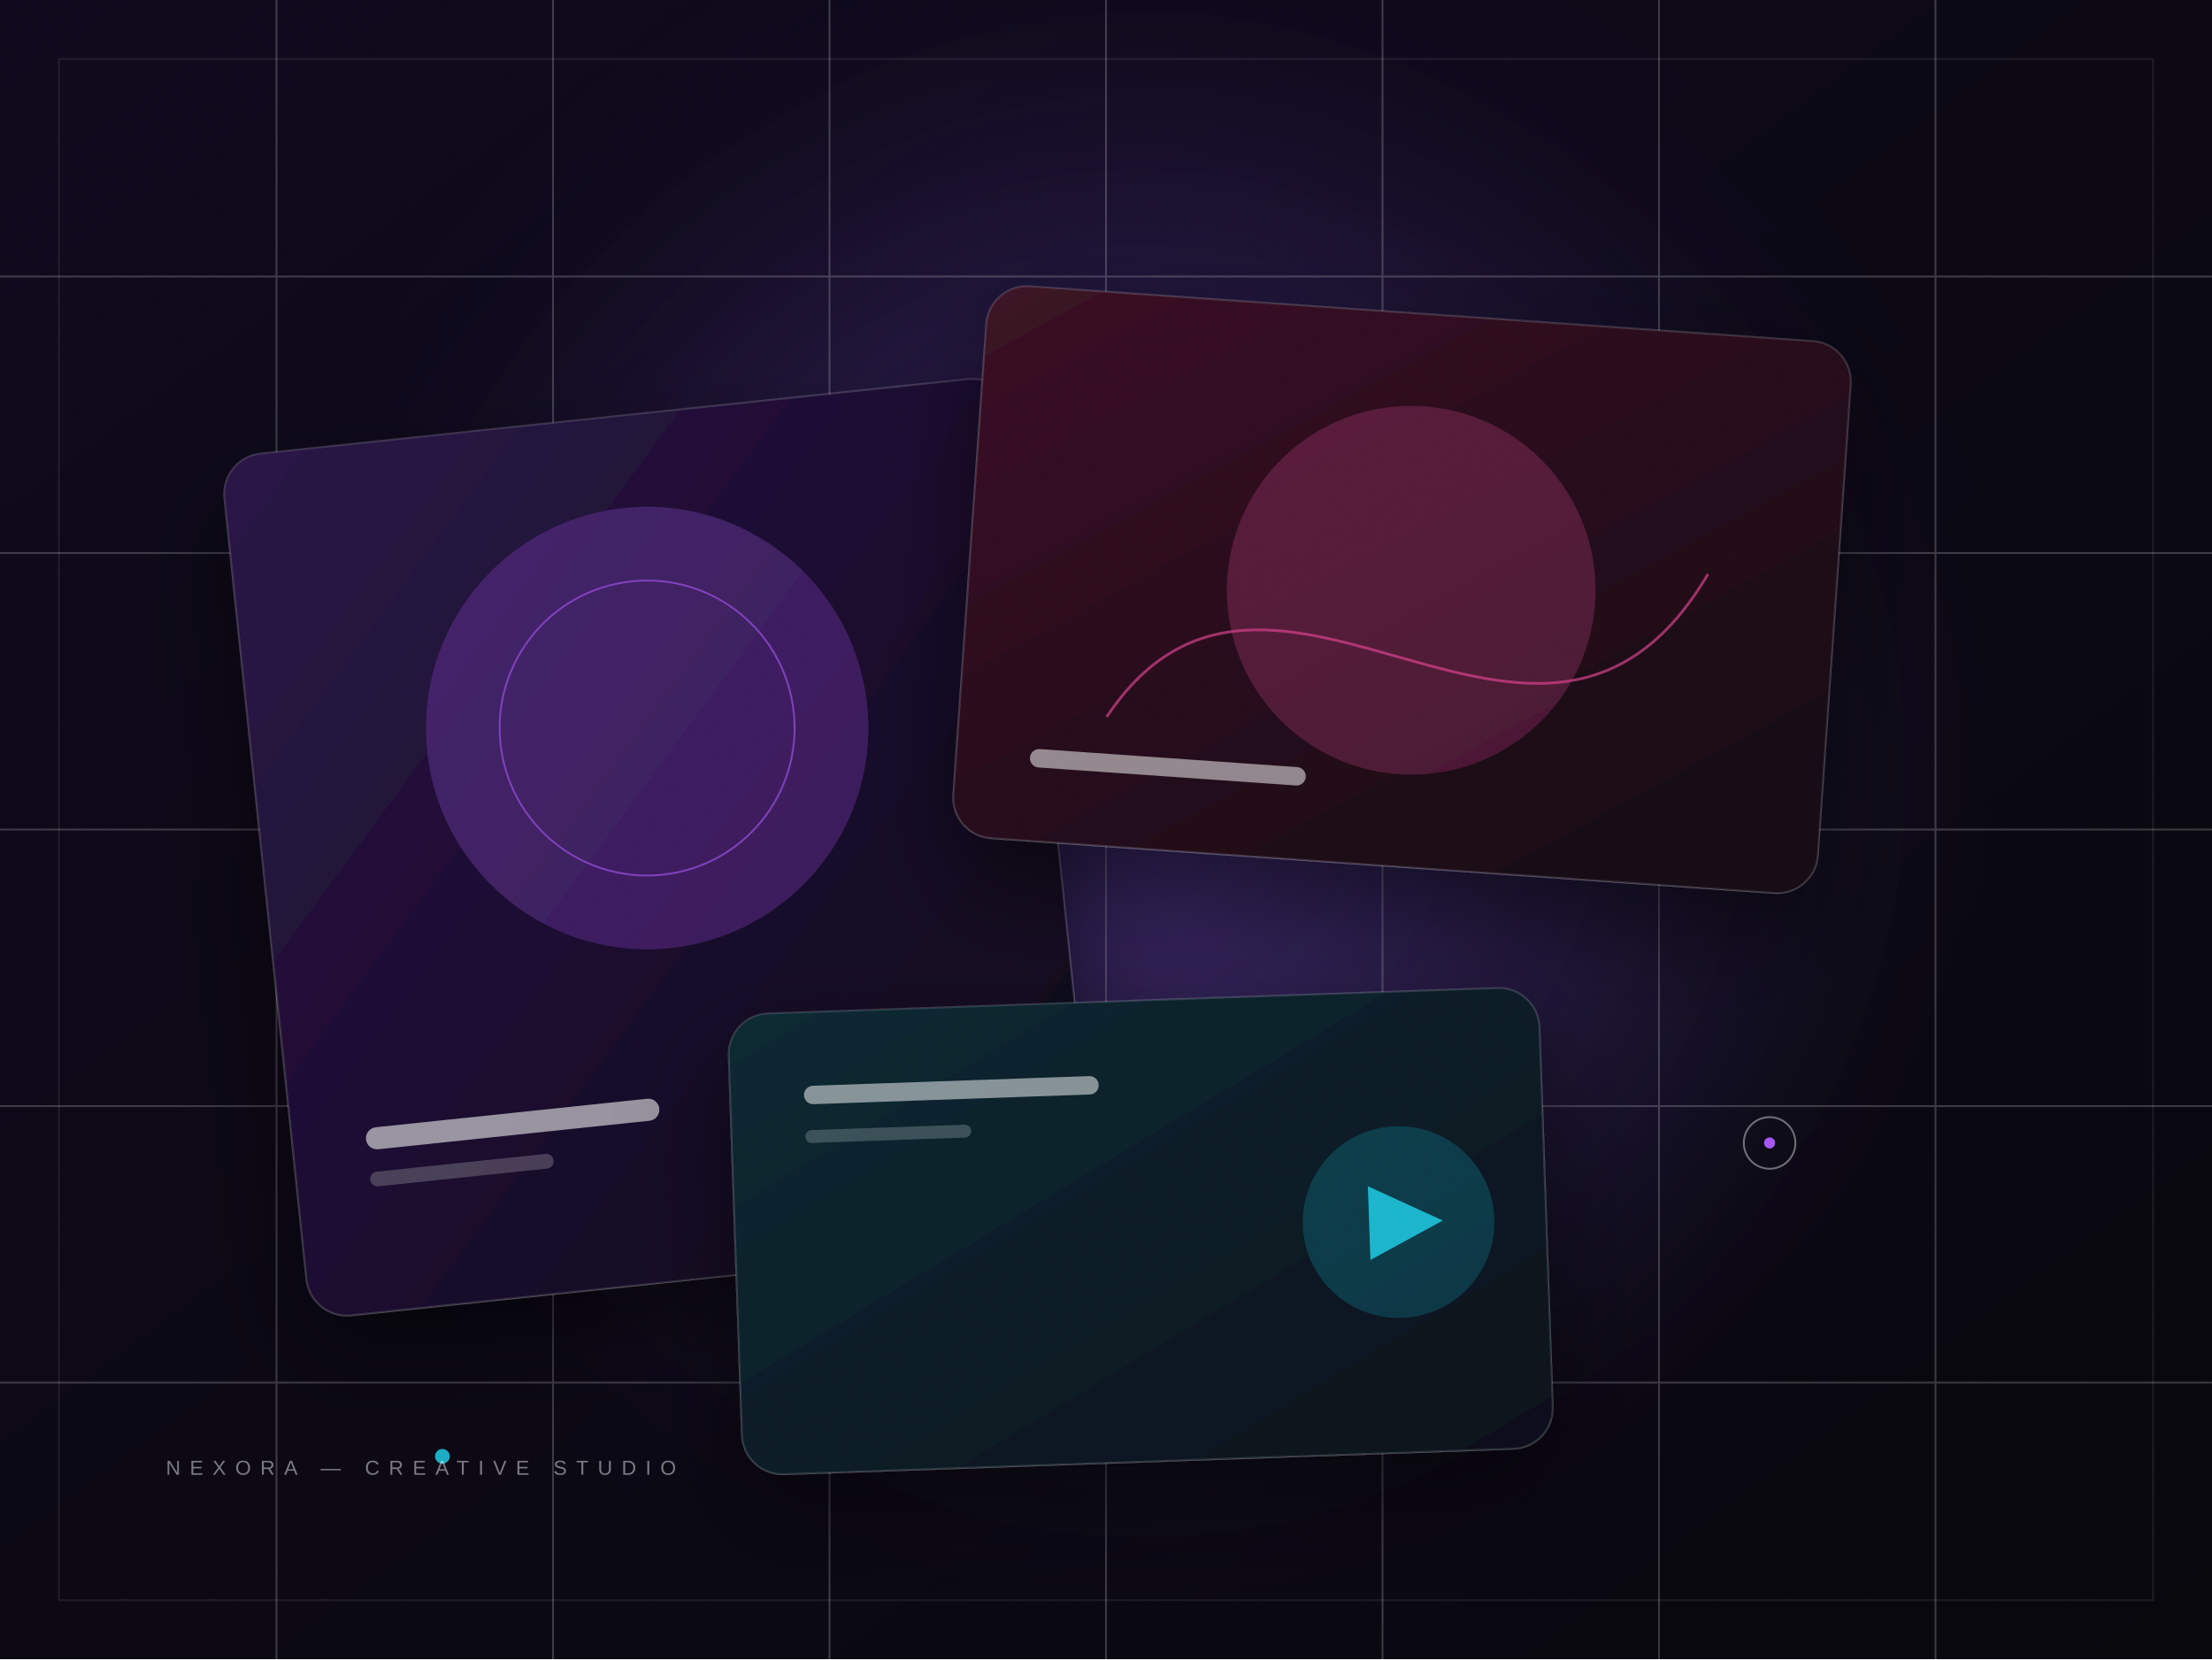
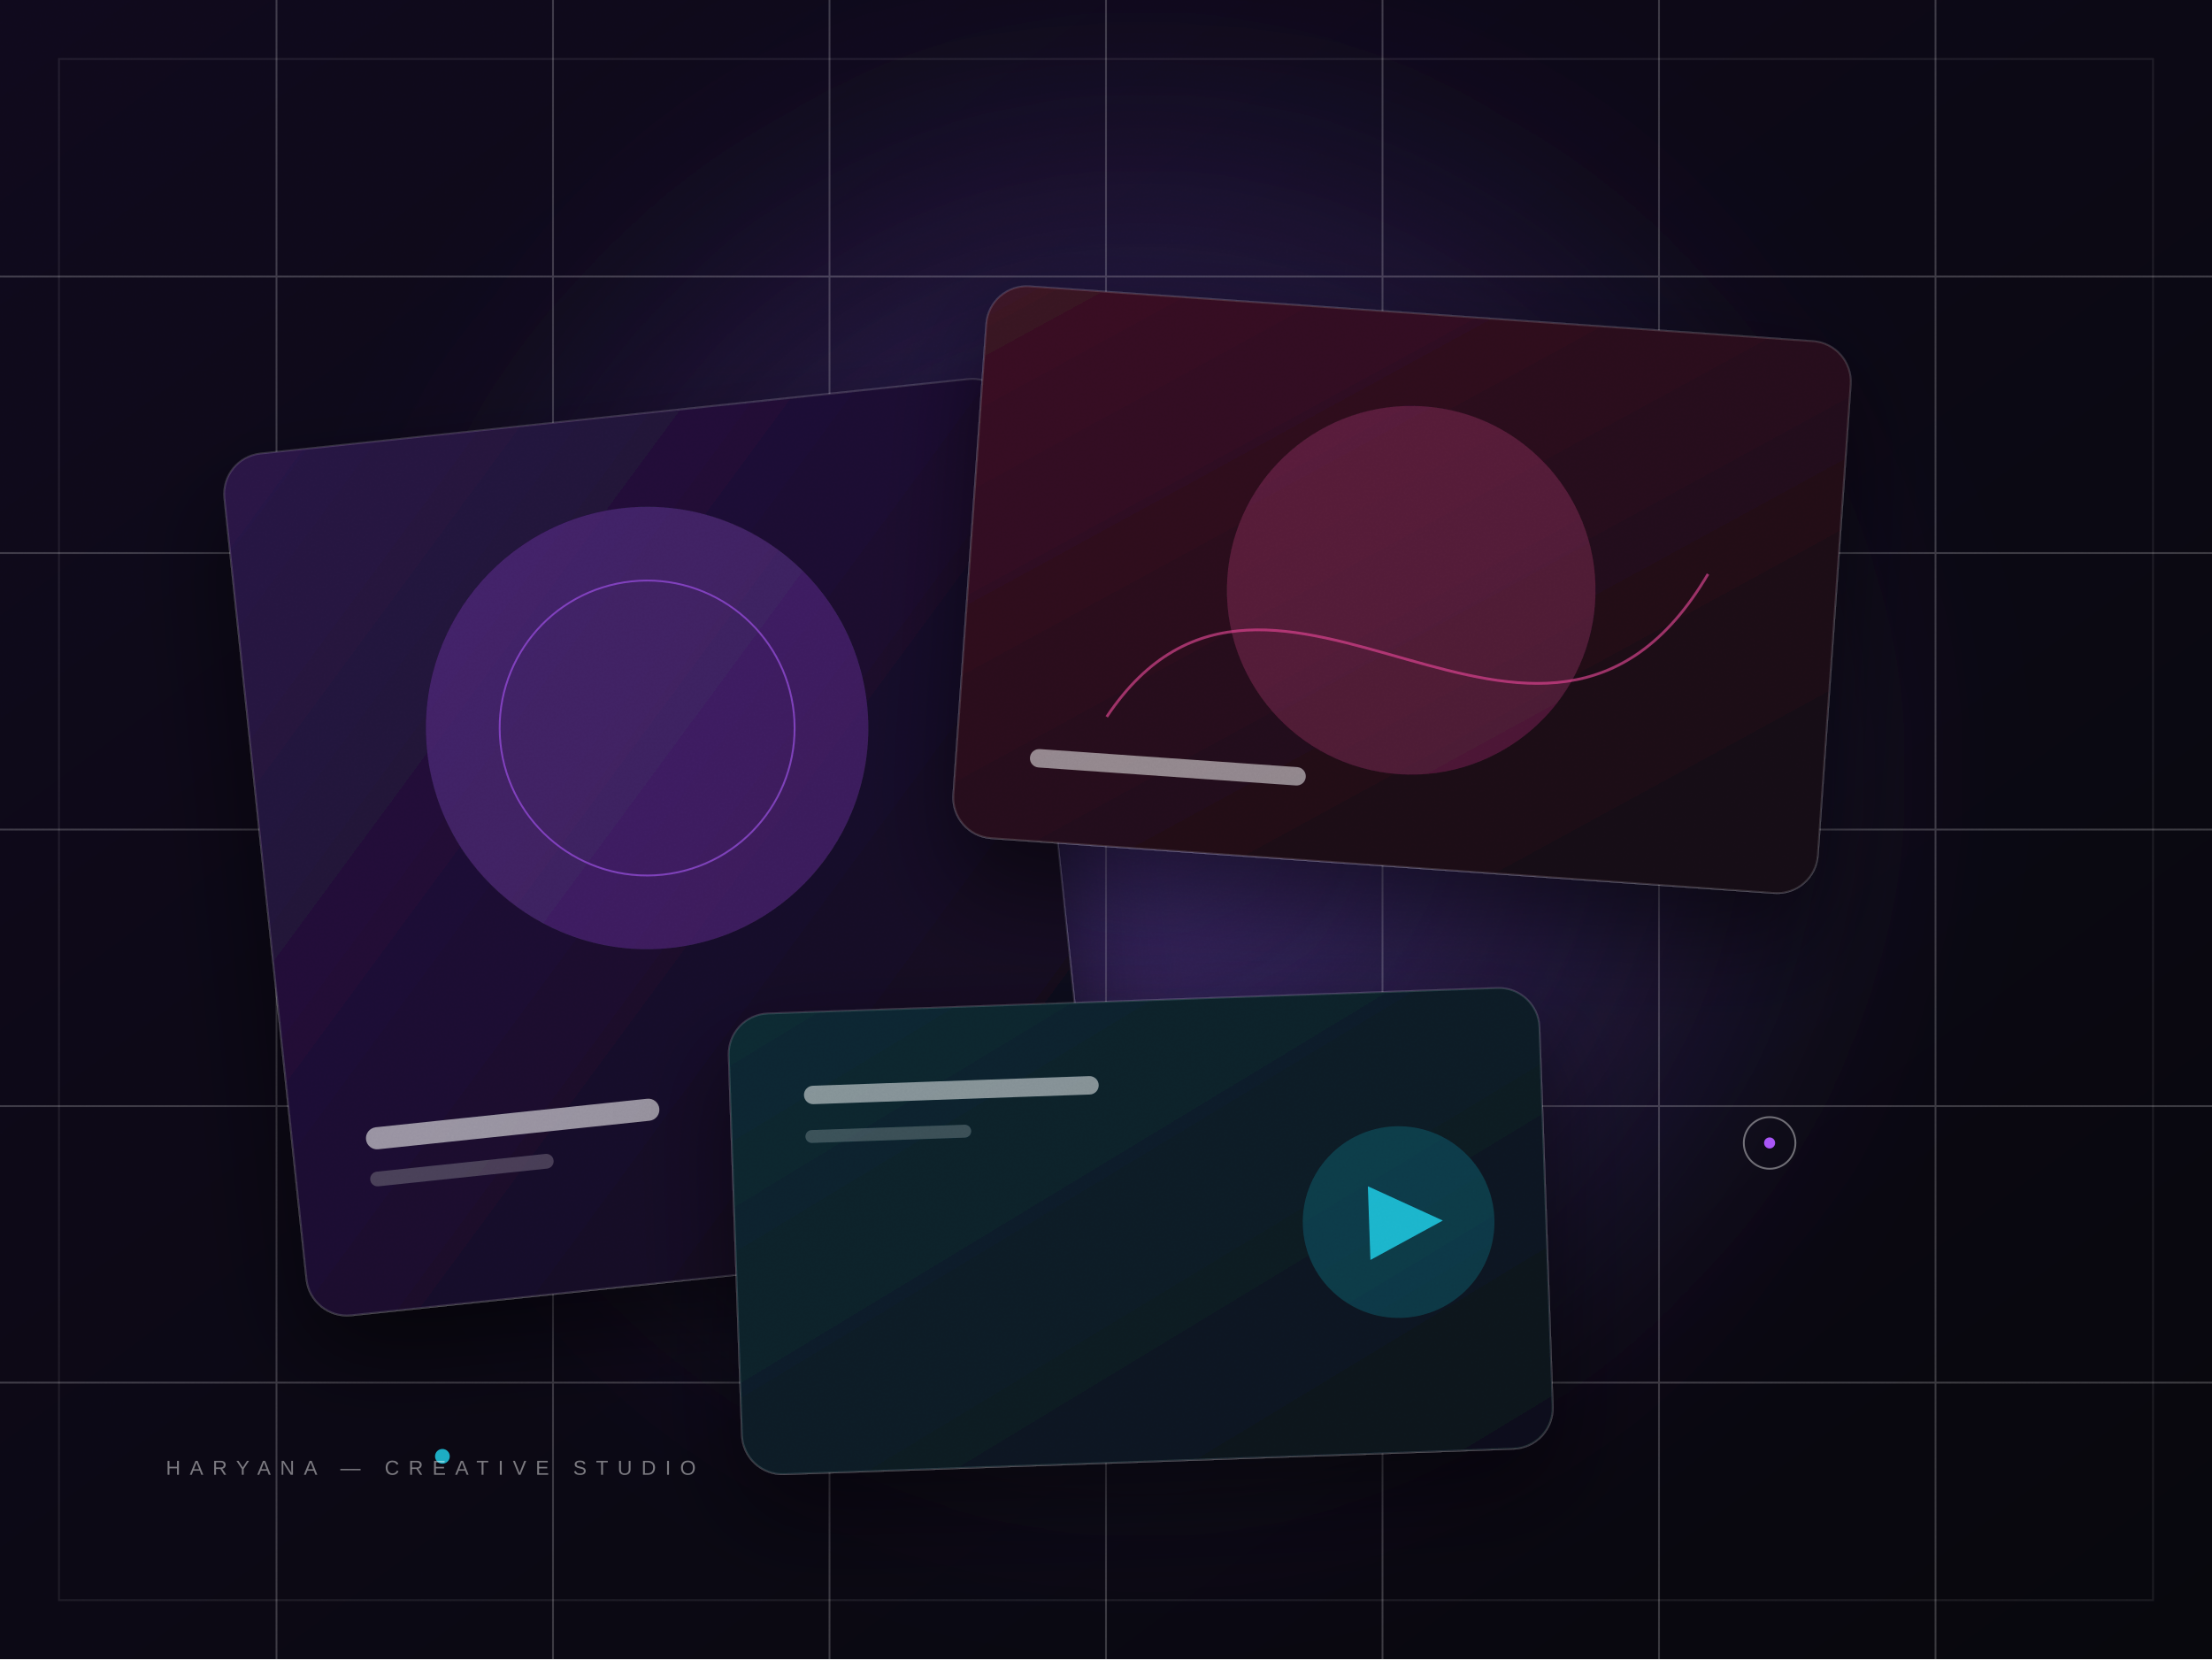
<svg xmlns="http://www.w3.org/2000/svg" width="1200" height="900" viewBox="0 0 1200 900" role="img">
  <defs>
    <linearGradient id="bg-studio" x1="0" y1="0" x2="1" y2="1">
      <stop offset="0" stop-color="#100A1D" />
      <stop offset="1" stop-color="#08080D" />
    </linearGradient>
    <radialGradient id="glow-studio" cx="50%" cy="50%" r="50%">
      <stop offset="0" stop-color="#8B5CF6" stop-opacity="0.4" />
      <stop offset="1" stop-color="#8B5CF6" stop-opacity="0" />
    </radialGradient>
    <linearGradient id="panelA-studio" x1="0" y1="0" x2="1" y2="1">
      <stop offset="0" stop-color="#2A1546" />
      <stop offset="1" stop-color="#0D0918" />
    </linearGradient>
    <linearGradient id="panelB-studio" x1="0" y1="0" x2="1" y2="1">
      <stop offset="0" stop-color="#3B1225" />
      <stop offset="1" stop-color="#120A12" />
    </linearGradient>
    <linearGradient id="panelC-studio" x1="0" y1="0" x2="1" y2="1">
      <stop offset="0" stop-color="#0B2A33" />
      <stop offset="1" stop-color="#08101A" />
    </linearGradient>
    <filter id="blur-studio">
      <feGaussianBlur stdDeviation="50" />
    </filter>
    <filter id="shadow-studio" x="-30%" y="-30%" width="160%" height="160%">
      <feDropShadow dx="0" dy="24" stdDeviation="26" flood-color="#000" flood-opacity="0.5" />
    </filter>
    <filter id="grain-studio" x="0" y="0" width="100%" height="100%">
      <feTurbulence type="fractalNoise" baseFrequency="0.85" numOctaves="3" stitchTiles="stitch" />
      <feColorMatrix type="saturate" values="0" />
      <feComponentTransfer>
        <feFuncA type="linear" slope="0.3" />
      </feComponentTransfer>
    </filter>
  </defs>
  <rect width="1200" height="900" fill="url(#bg-studio)" />
  <circle cx="620" cy="420" r="420" fill="url(#glow-studio)" filter="url(#blur-studio)" />
  <g opacity="0.2" stroke="#FFFFFF">
    <path d="M0 150 H1200" />
    <path d="M0 300 H1200" />
    <path d="M0 450 H1200" />
    <path d="M0 600 H1200" />
    <path d="M0 750 H1200" />
    <path d="M150 0 V900" />
    <path d="M300 0 V900" />
    <path d="M450 0 V900" />
    <path d="M600 0 V900" />
    <path d="M750 0 V900" />
    <path d="M900 0 V900" />
    <path d="M1050 0 V900" />
  </g>
  <g transform="rotate(-6 400 430)" filter="url(#shadow-studio)">
    <rect x="140" y="220" width="430" height="470" rx="22" fill="url(#panelA-studio)" stroke="#FFFFFF" stroke-opacity="0.14" />
    <circle cx="355" cy="390" r="120" fill="#A855F7" opacity="0.24" />
    <circle cx="355" cy="390" r="80" fill="none" stroke="#A855F7" stroke-opacity="0.6" />
    <rect x="180" y="590" width="160" height="12" rx="6" fill="#FFFFFF" opacity="0.55" />
    <rect x="180" y="614" width="100" height="8" rx="4" fill="#FFFFFF" opacity="0.2" />
  </g>
  <g transform="rotate(4 760 400)" filter="url(#shadow-studio)">
    <rect x="520" y="170" width="470" height="300" rx="22" fill="url(#panelB-studio)" stroke="#FFFFFF" stroke-opacity="0.14" />
    <circle cx="760" cy="320" r="100" fill="#EC4899" opacity="0.22" />
    <path d="M600 400 C680 260 840 460 920 300" stroke="#EC4899" stroke-width="1.5" fill="none" opacity="0.6" />
    <rect x="560" y="420" width="150" height="10" rx="5" fill="#FFFFFF" opacity="0.5" />
  </g>
  <g transform="rotate(-2 700 700)" filter="url(#shadow-studio)">
    <rect x="400" y="540" width="440" height="250" rx="22" fill="url(#panelC-studio)" stroke="#FFFFFF" stroke-opacity="0.14" />
    <rect x="440" y="580" width="160" height="10" rx="5" fill="#FFFFFF" opacity="0.5" />
    <rect x="440" y="604" width="90" height="7" rx="3.5" fill="#FFFFFF" opacity="0.2" />
    <circle cx="760" cy="665" r="52" fill="#22D3EE" opacity="0.18" />
    <path d="M744 645 L784 665 L744 685 Z" fill="#22D3EE" opacity="0.8" />
  </g>
  <g>
    <circle cx="960" cy="620" r="14" fill="none" stroke="#FFFFFF" stroke-opacity="0.4" />
    <circle cx="960" cy="620" r="3" fill="#A855F7" />
    <circle cx="240" cy="790" r="4" fill="#22D3EE" opacity="0.8" />
-     <text x="90" y="800" font-family="Segoe UI, Helvetica Neue, Arial, sans-serif" font-size="11" letter-spacing="5" fill="#FFFFFF" opacity="0.45">NEXORA — CREATIVE STUDIO</text>
+     <text x="90" y="800" font-family="Segoe UI, Helvetica Neue, Arial, sans-serif" font-size="11" letter-spacing="5" fill="#FFFFFF" opacity="0.45">HARYANA — CREATIVE STUDIO</text>
  </g>
  <rect x="32" y="32" width="1136" height="836" fill="none" stroke="#FFFFFF" stroke-opacity="0.08" />
  <rect width="1200" height="900" filter="url(#grain-studio)" opacity="0.2" style="mix-blend-mode:overlay" />
</svg>
